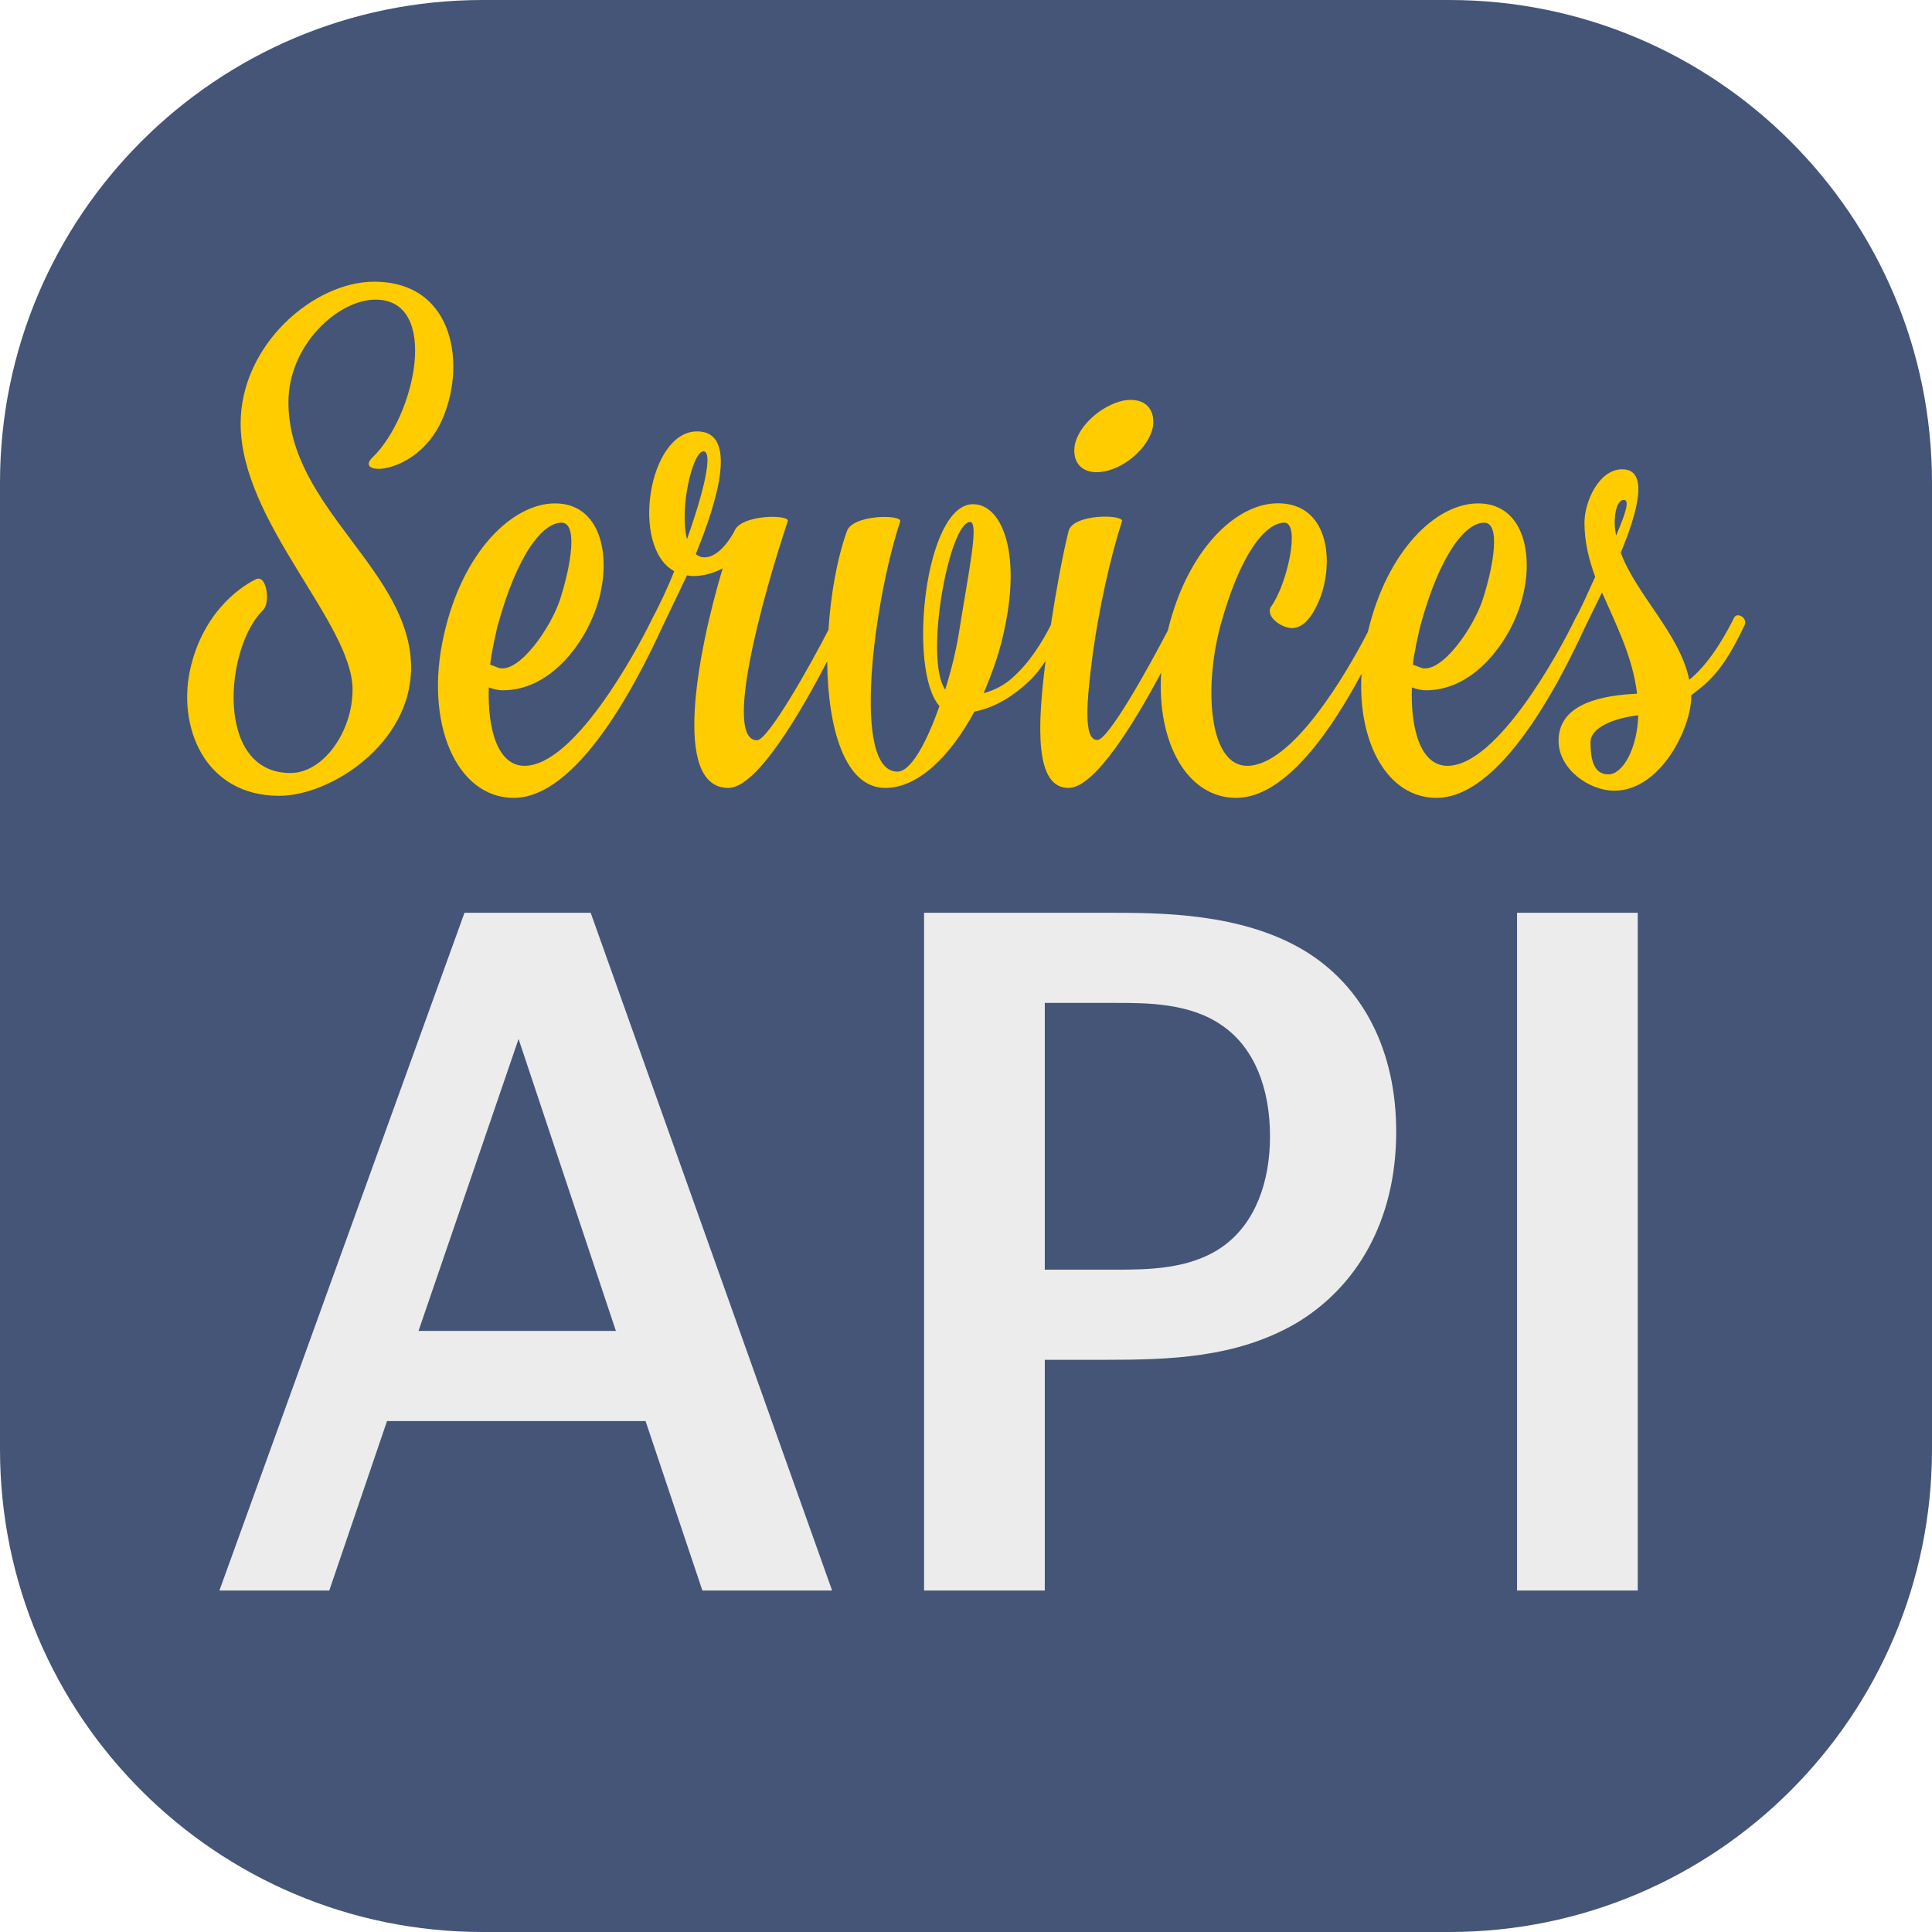
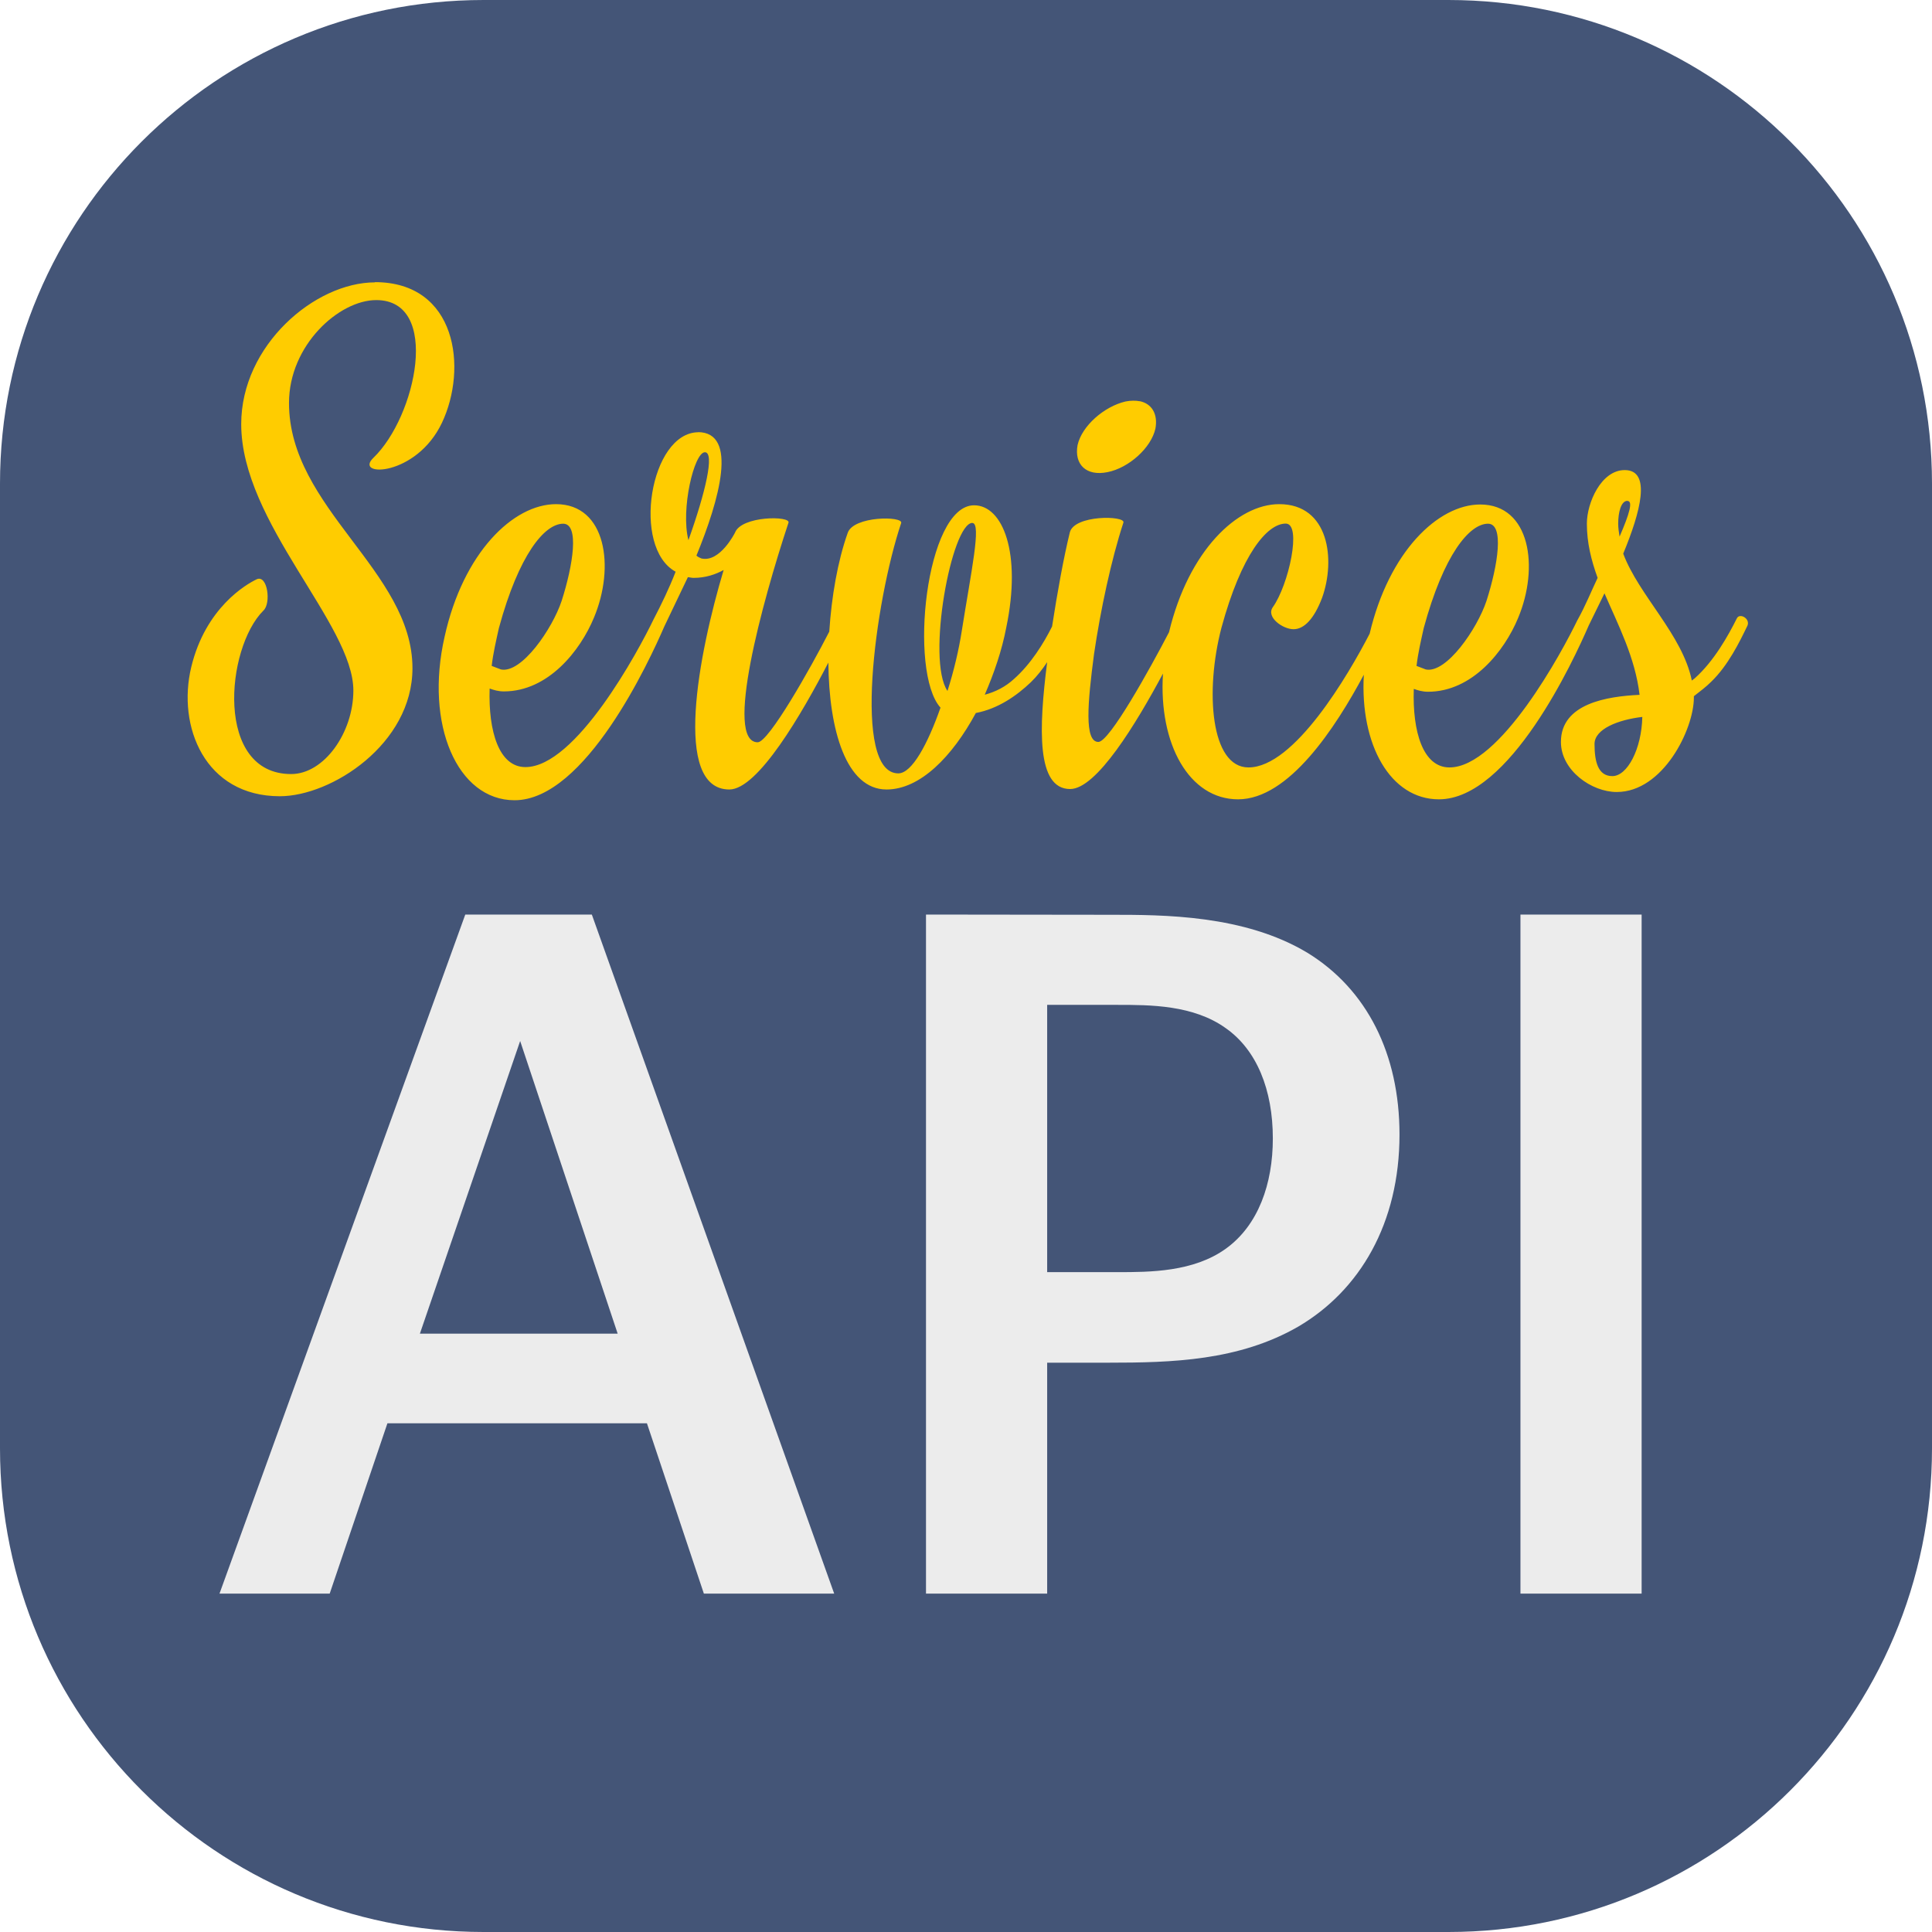
- <svg xmlns="http://www.w3.org/2000/svg" width="64" height="64" viewBox="0 0 16.933 16.933" version="1.1" id="svg8">
-   <defs id="defs2">
-     <rect x="-75.382" y="42.545" width="194.452" height="63.675" id="rect846" />
-     <rect x="-71.172" y="-6.057" width="100.65" height="27.055" id="rect840" />
-     <rect x="0.013" y="0.013" width="16.907" height="16.907" id="rect848" />
-   </defs>
-   <g id="layer1">
-     <rect style="fill:#445577;fill-opacity:1;stroke:none;stroke-width:0.126;stroke-linecap:round;stroke-linejoin:round;stroke-miterlimit:4;stroke-dasharray:none;stroke-opacity:1" id="rect833" width="16.933" height="16.933" x="-1.7347235e-18" y="-1.7347235e-18" ry="4.231" />
-     <text xml:space="preserve" id="text846" style="fill:black;fill-opacity:1;stroke:none;font-family:sans-serif;font-style:normal;font-weight:normal;font-size:10.583px;line-height:1.25;letter-spacing:0px;word-spacing:0px;white-space:pre;shape-inside:url(#rect848);" />
-     <path id="path861" style="font-style:normal;font-variant:normal;font-weight:normal;font-stretch:normal;font-size:10.583px;line-height:1.25;font-family:Atlantika;-inkscape-font-specification:Atlantika;letter-spacing:0px;word-spacing:0px;white-space:pre;fill:#ffcc00;fill-opacity:1;stroke:none;stroke-width:0.591" d="m 3.278,2.469 c -0.525,0 -1.169,0.55 -1.169,1.244 0,0.862 0.981,1.749 0.981,2.331 0,0.369 -0.256,0.731 -0.544,0.731 -0.669,0 -0.574,-1.1 -0.243,-1.425 0.069,-0.062 0.037,-0.312 -0.056,-0.275 -0.094,0.044 -0.45,0.25 -0.575,0.769 -0.125,0.519 0.119,1.131 0.775,1.131 0.45,0 1.156,-0.456 1.156,-1.124 0,-0.85 -1.075,-1.4 -1.075,-2.325 0,-0.506 0.438,-0.9 0.763,-0.9 0.569,0 0.35,1.019 -0.025,1.382 C 3.09,4.175 3.64,4.175 3.865,3.7 4.09,3.225 3.996,2.469 3.278,2.469 Z m 6.687,1.041 c -0.036,-0.007 -0.078,-0.007 -0.125,0.002 C 9.652,3.556 9.459,3.725 9.421,3.894 9.39,4.063 9.496,4.169 9.683,4.131 9.871,4.094 10.065,3.919 10.103,3.75 10.126,3.624 10.072,3.532 9.964,3.51 Z M 6.109,3.781 c -0.425,0 -0.587,1.012 -0.2,1.225 C 5.853,5.15 5.784,5.294 5.715,5.425 5.583,5.699 5.036,6.712 4.597,6.712 c -0.231,0 -0.325,-0.312 -0.313,-0.687 0.037,0.013 0.075,0.025 0.125,0.025 0.387,0 0.668,-0.356 0.787,-0.644 0.187,-0.444 0.107,-0.994 -0.331,-0.994 -0.375,0 -0.813,0.425 -0.975,1.156 -0.175,0.769 0.112,1.425 0.612,1.425 0.619,0 1.175,-1.225 1.313,-1.519 l 0.206,-0.431 c 0.013,0 0.031,0.006 0.05,0.006 0.106,0 0.194,-0.031 0.263,-0.068 -0.219,0.731 -0.45,1.925 0.05,1.925 0.25,0 0.636,-0.666 0.866,-1.11 0.005,0.59 0.156,1.11 0.509,1.11 0.294,0 0.575,-0.288 0.781,-0.669 C 8.734,6.2 8.896,6.087 9.021,5.969 9.076,5.917 9.122,5.856 9.164,5.793 9.09,6.373 9.07,6.906 9.365,6.906 c 0.231,0 0.578,-0.573 0.812,-1.011 -0.039,0.618 0.23,1.098 0.657,1.098 0.443,0 0.851,-0.624 1.099,-1.088 -0.035,0.614 0.233,1.088 0.657,1.088 0.619,0 1.175,-1.225 1.313,-1.519 l 0.138,-0.282 c 0.119,0.275 0.269,0.563 0.307,0.888 -0.281,0.013 -0.688,0.075 -0.688,0.412 0,0.25 0.269,0.438 0.488,0.438 0.406,0 0.675,-0.55 0.675,-0.825 V 6.094 c 0.056,-0.044 0.106,-0.081 0.15,-0.125 0.15,-0.144 0.25,-0.35 0.319,-0.493 0.025,-0.062 -0.068,-0.113 -0.093,-0.063 -0.075,0.15 -0.2,0.375 -0.369,0.525 l -0.025,0.019 c -0.081,-0.4 -0.463,-0.744 -0.6,-1.113 0.15,-0.362 0.25,-0.731 0.013,-0.731 -0.206,0 -0.331,0.287 -0.331,0.468 0,0.169 0.038,0.319 0.094,0.475 -0.056,0.118 -0.106,0.243 -0.175,0.367 -2.18e-4,3.974e-4 -3.62e-4,7.638e-4 -5.81e-4,0.001 -0.132,0.275 -0.679,1.288 -1.119,1.288 -0.231,0 -0.325,-0.312 -0.312,-0.687 0.037,0.013 0.075,0.025 0.125,0.025 0.387,0 0.668,-0.356 0.787,-0.644 0.187,-0.444 0.107,-0.994 -0.331,-0.994 -0.37,0 -0.799,0.415 -0.967,1.127 -0.186,0.36 -0.659,1.173 -1.058,1.173 -0.331,0 -0.381,-0.668 -0.237,-1.218 0.175,-0.644 0.4,-0.913 0.563,-0.913 0.144,0 0.025,0.538 -0.113,0.731 -0.062,0.087 0.087,0.193 0.181,0.193 0.094,0 0.181,-0.093 0.25,-0.275 0.119,-0.331 0.062,-0.819 -0.375,-0.819 -0.368,0 -0.794,0.41 -0.964,1.115 -0.166,0.319 -0.521,0.96 -0.618,0.96 -0.125,0 -0.094,-0.344 -0.038,-0.769 C 9.633,5.337 9.728,4.894 9.834,4.569 9.853,4.507 9.402,4.5 9.365,4.656 9.311,4.877 9.256,5.175 9.21,5.478 9.136,5.624 9.025,5.806 8.877,5.937 8.802,6.006 8.715,6.05 8.621,6.075 8.702,5.887 8.771,5.688 8.809,5.488 8.946,4.831 8.778,4.419 8.528,4.419 c -0.425,0 -0.575,1.456 -0.294,1.769 -0.112,0.319 -0.25,0.575 -0.369,0.575 -0.406,0 -0.206,-1.499 0.025,-2.193 0.019,-0.062 -0.418,-0.063 -0.468,0.087 -0.088,0.249 -0.141,0.556 -0.161,0.863 -0.164,0.321 -0.53,0.968 -0.626,0.968 -0.294,0 0.038,-1.225 0.269,-1.919 0.025,-0.062 -0.412,-0.063 -0.468,0.087 0,0 -0.131,0.263 -0.294,0.225 -0.013,-0.006 -0.031,-0.012 -0.044,-0.025 0.2,-0.487 0.368,-1.075 0.012,-1.075 z m 0.056,0.175 c 0.087,0 0.006,0.35 -0.144,0.769 -0.069,-0.269 0.05,-0.769 0.144,-0.769 z m 8.068,0.426 c 0.05,0 0.018,0.112 -0.069,0.312 -0.006,-0.037 -0.012,-0.075 -0.012,-0.113 0,-0.1 0.025,-0.2 0.081,-0.2 z M 8.502,4.575 c 0.081,0 -0.012,0.431 -0.093,0.944 C 8.384,5.681 8.34,5.869 8.284,6.044 8.096,5.769 8.321,4.575 8.502,4.575 Z m -3.581,0.006 c 0.144,0 0.087,0.363 -0.013,0.675 -0.081,0.244 -0.35,0.637 -0.531,0.6 l -0.081,-0.031 C 4.309,5.712 4.334,5.606 4.359,5.494 4.534,4.85 4.759,4.581 4.922,4.581 Z m 8.087,0 c 0.144,0 0.087,0.363 -0.013,0.675 -0.081,0.244 -0.35,0.637 -0.531,0.6 l -0.081,-0.031 c 0.013,-0.112 0.038,-0.218 0.063,-0.331 0.175,-0.644 0.4,-0.913 0.563,-0.913 z m 1.35,1.688 c -0.006,0.281 -0.131,0.518 -0.262,0.518 -0.125,0 -0.156,-0.125 -0.156,-0.281 0,-0.131 0.206,-0.212 0.419,-0.237 z" />
-     <path id="path852" style="font-style:normal;font-variant:normal;font-weight:600;font-stretch:normal;font-size:10.583px;line-height:1.25;font-family:'Bernina Sans';-inkscape-font-specification:'Bernina Sans Semi-Bold';letter-spacing:0px;word-spacing:0px;white-space:pre;fill:#ececec;fill-opacity:1;stroke:none;stroke-width:0.746" d="M 4.071,8 1.923,13.94 H 2.886 L 3.392,12.455 H 5.658 l 0.498,1.485 H 7.293 L 5.177,8 Z m 4.028,0 v 5.94 H 9.157 V 11.918 h 0.537 c 0.553,0 1.137,-0.016 1.658,-0.316 0.537,-0.316 0.885,-0.901 0.885,-1.683 0,-0.703 -0.284,-1.272 -0.806,-1.588 C 10.879,8 10.168,8 9.71,8 Z m 5.197,0 v 5.94 H 14.354 V 8 Z M 9.157,8.79 h 0.616 c 0.284,0 0.664,-2.021e-4 0.948,0.205 0.269,0.19 0.41,0.537 0.41,0.964 0,0.395 -0.126,0.758 -0.41,0.963 -0.284,0.205 -0.664,0.206 -0.948,0.206 H 9.157 Z M 4.545,9.106 5.398,11.665 H 3.668 Z" />
+ <svg xmlns="http://www.w3.org/2000/svg" width="64" height="64" version="1.1" viewBox="0 0 16.9 16.9">
+   <g>
+     <rect x="-1.73e-18" y="-1.73e-18" width="16.9" height="16.9" ry="4.23" fill="#457" />
+     <text fill="black" font-family="sans-serif" font-size="10.6px" letter-spacing="0px" word-spacing="0px" style="line-height:1.25;shape-inside:url(#rect848);white-space:pre" xml:space="preserve" />
+     <path d="m3.28 2.47c-.525 0-1.17.55-1.17 1.24 0 .862.981 1.75.981 2.33 0 .369-.256.731-.544.731-.669 0-.574-1.1-.243-1.43.069-.062.037-.312-.056-.275-.094.044-.45.25-.575.769-.125.519.119 1.13.775 1.13.45 0 1.16-.456 1.16-1.12 0-.85-1.08-1.4-1.08-2.32 0-.506.438-.9.763-.9.569 0 .35 1.02-.025 1.38-.175.169.375.168.6-.307.225-.475.131-1.23-.587-1.23zm6.69 1.04c-.036-.007-.078-.007-.125.002-.187.044-.381.213-.419.381-.031.169.075.275.262.237.187-.037.382-.213.419-.381.023-.127-.031-.218-.138-.24zm-3.86.271c-.425 0-.587 1.01-.2 1.22-.056.144-.125.287-.194.419-.132.275-.679 1.29-1.12 1.29-.231 0-.325-.312-.313-.687.037.013.075.025.125.025.387 0 .668-.356.787-.644.187-.444.107-.994-.331-.994-.375 0-.813.425-.975 1.16-.175.769.112 1.43.612 1.43.619 0 1.18-1.22 1.31-1.52l.206-.431c.013 0 .031.006.05.006.106 0 .194-.031.263-.069-.219.731-.45 1.92.05 1.92.25 0 .636-.666.866-1.11.005.59.156 1.11.509 1.11.294 0 .575-.288.781-.669.194-.037.356-.15.481-.269.054-.052.101-.113.143-.176-.074.58-.094 1.11.201 1.11.231 0 .578-.573.812-1.01-.039.618.23 1.1.657 1.1.443 0 .851-.624 1.1-1.09-.035.614.233 1.09.657 1.09.619 0 1.18-1.22 1.31-1.52l.138-.282c.119.275.269.563.307.888-.281.013-.688.075-.688.412 0 .25.269.438.488.438.406 0 .675-.55.675-.825v-.013c.056-.044.106-.081.15-.125.15-.144.25-.35.319-.493.025-.062-.069-.113-.093-.063-.075.15-.2.375-.369.525l-.025.019c-.081-.4-.463-.744-.6-1.11.15-.362.25-.731.013-.731-.206 0-.331.287-.331.468 0 .169.038.319.094.475-.056.118-.106.243-.175.367-0.0 0-0.0.001-.001.001-.132.275-.679 1.29-1.12 1.29-.231 0-.325-.312-.312-.687.037.013.075.025.125.025.387 0 .668-.356.787-.644.187-.444.107-.994-.331-.994-.37 0-.799.415-.967 1.13-.186.36-.659 1.17-1.06 1.17-.331 0-.381-.668-.237-1.22.175-.644.4-.913.563-.913.144 0 .025.538-.113.731-.062.087.087.193.181.193.094 0 .181-.093.25-.275.119-.331.062-.819-.375-.819-.368 0-.794.41-.964 1.12-.166.319-.521.96-.618.96-.125 0-.094-.344-.038-.769.056-.381.15-.824.257-1.15.019-.062-.432-.069-.469.087-.054.221-.108.518-.155.822-.073.146-.185.328-.333.459-.075.069-.162.113-.256.138.081-.187.15-.387.188-.587.137-.656-.031-1.07-.281-1.07-.425 0-.575 1.46-.294 1.77-.112.319-.25.575-.369.575-.406 0-.206-1.5.025-2.19.019-.062-.418-.063-.468.087-.088.249-.141.556-.161.863-.164.321-.53.968-.626.968-.294 0 .037-1.22.269-1.92.025-.062-.412-.063-.468.087 0 0-.131.263-.294.225-.013-.006-.031-.013-.043-.025.2-.487.368-1.08.012-1.08zm.056.175c.087 0 .006.35-.144.769-.069-.269.05-.769.144-.769zm8.07.426c.05 0 .018.112-.069.312-.006-.037-.012-.075-.012-.113 0-.1.025-.2.081-.2zm-5.73.193c.081 0-.012.431-.093.944-.025.162-.069.35-.125.525-.187-.275.037-1.47.218-1.47zm-3.58.006c.144 0 .087.363-.013.675-.081.244-.35.637-.531.6l-.081-.031c.013-.112.038-.218.063-.331.175-.644.4-.913.563-.913zm8.09 0c.144 0 .087.363-.013.675-.081.244-.35.637-.531.6l-.081-.031c.013-.112.038-.218.063-.331.175-.644.4-.913.563-.913zm1.35 1.69c-.006.281-.131.518-.262.518-.125 0-.156-.125-.156-.281 0-.131.206-.212.419-.237z" fill="#fc0" style="white-space:pre" />
+     <path d="m4.07 8-2.15 5.94h.964l.505-1.49h2.27l.498 1.49h1.14l-2.12-5.94zm4.03 0v5.94h1.06v-2.02h.537c.553 0 1.14-.016 1.66-.316.537-.316.885-.901.885-1.68 0-.703-.284-1.27-.806-1.59-.553-.332-1.26-.332-1.72-.332zm5.2 0v5.94h1.06v-5.94zm-4.14.79h.616c.284 0 .664-0.0.948.205.269.19.41.537.41.964 0 .395-.126.758-.41.963-.284.205-.664.206-.948.206h-.616zm-4.61.316.853 2.56h-1.73z" fill="#ececec" style="white-space:pre" />
  </g>
</svg>
